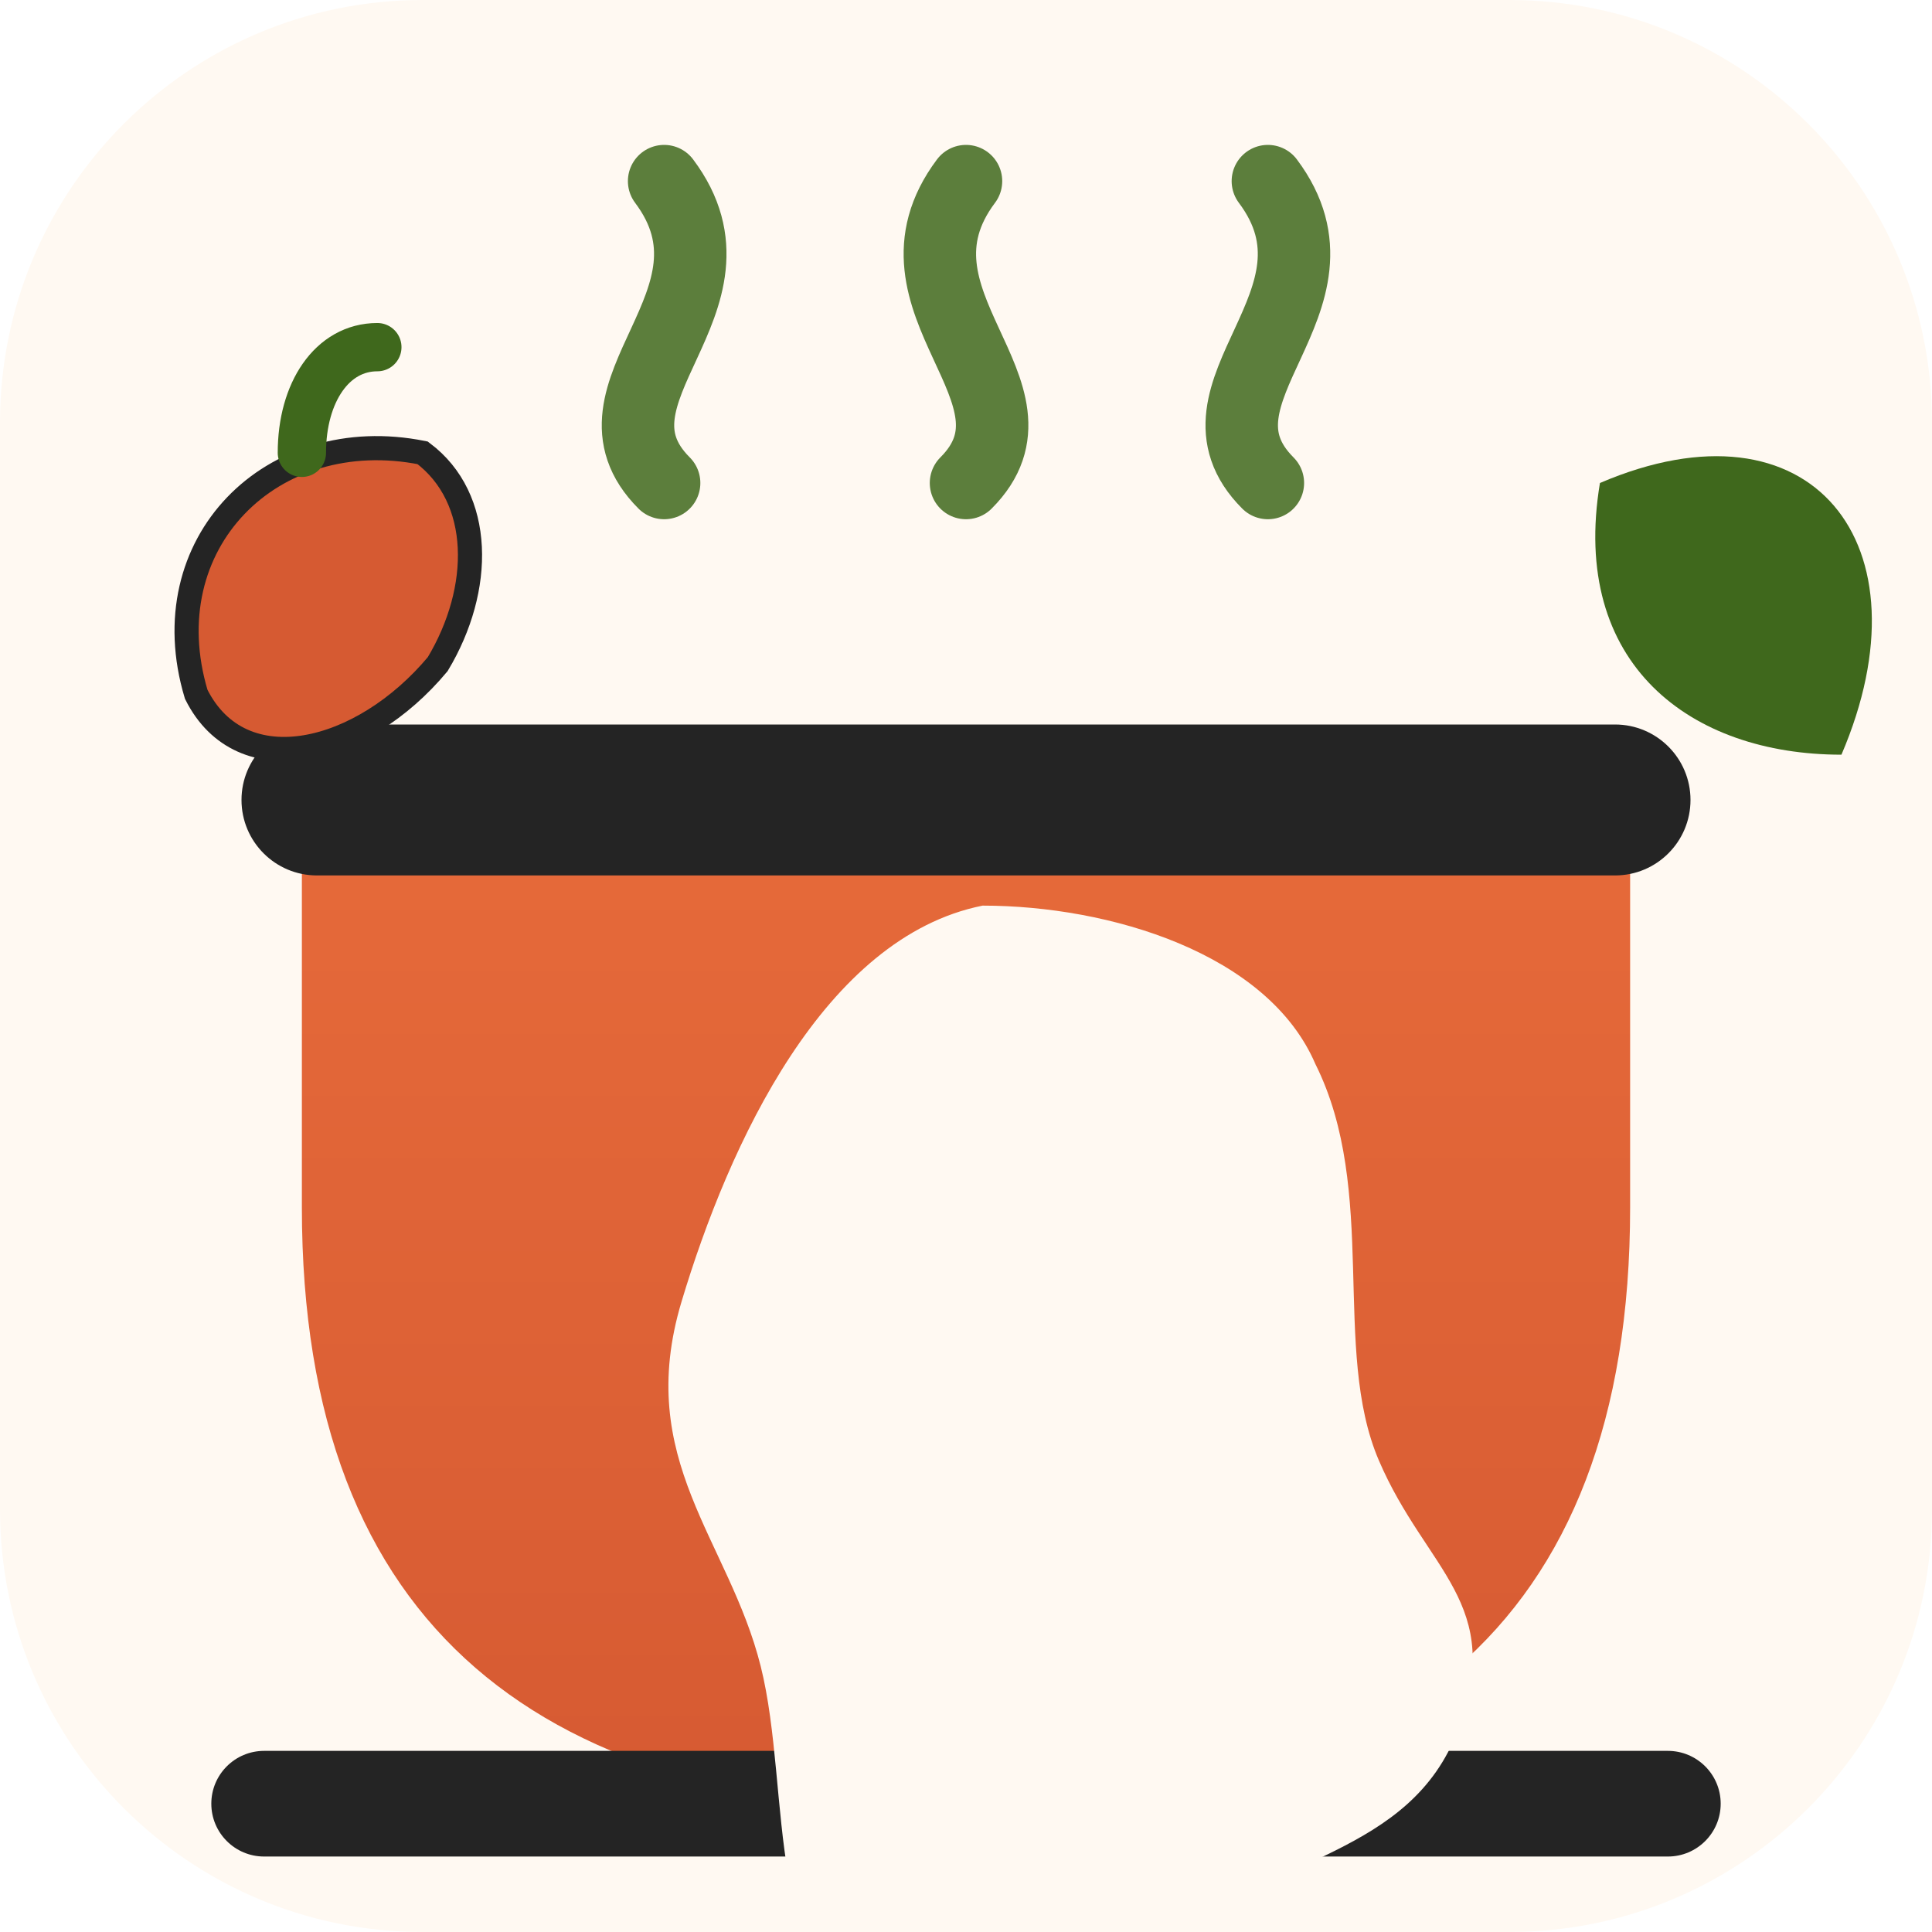
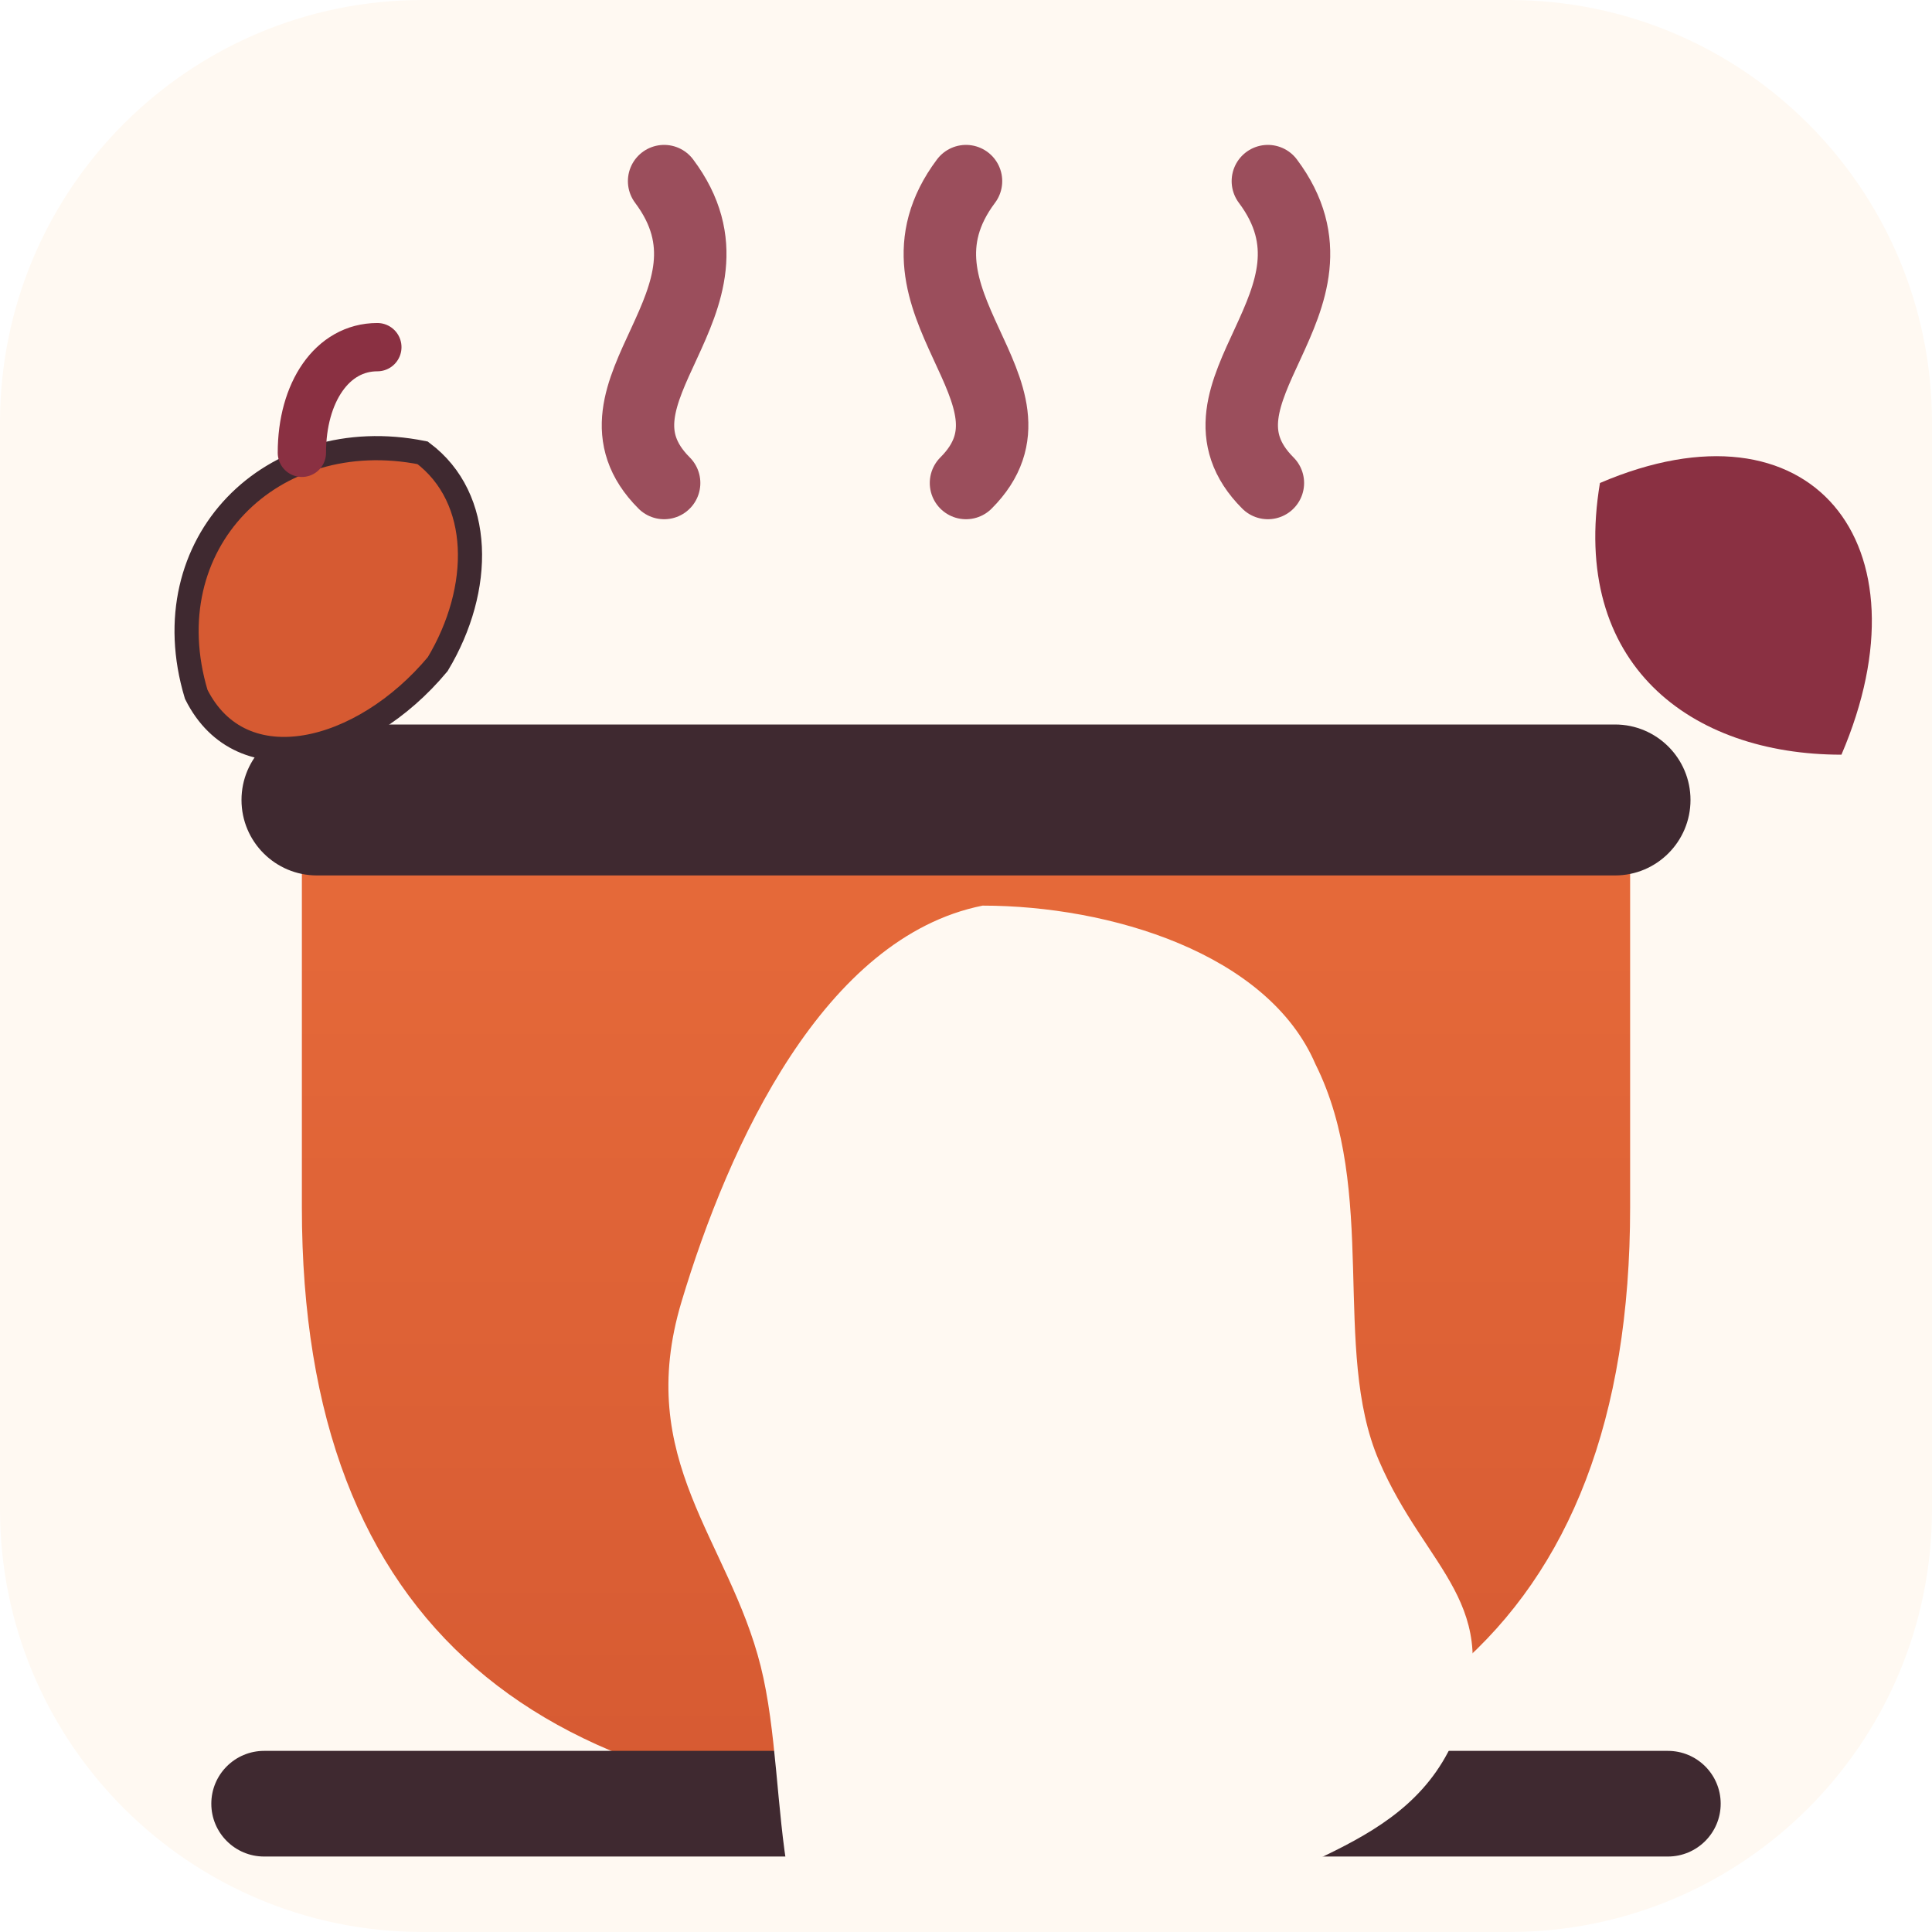
<svg xmlns="http://www.w3.org/2000/svg" width="64" height="64" viewBox="0 0 64 64" fill="none" role="img" aria-label="Je mange Africain icône">
  <defs>
    <linearGradient id="jmaPotIco" x1="0" y1="0" x2="0" y2="1">
      <stop offset="0" stop-color="#E66A3A" />
      <stop offset="1" stop-color="#D65A32" />
    </linearGradient>
  </defs>
  <rect width="64" height="64" rx="14" fill="#FFF9F2" />
-   <g stroke="#3F681C" stroke-width="2.4" stroke-linecap="round" fill="none" opacity="0.85">
+   <g stroke="#8A3042" stroke-width="2.4" stroke-linecap="round" fill="none" opacity="0.85">
    <path d="M22 16 C19 13, 25 10, 22 6" />
    <path d="M32 16 C35 13, 29 10, 32 6" />
    <path d="M42 16 C39 13, 45 10, 42 6" />
  </g>
  <path d="M10 27 H54 V40 C54 54, 46 60, 32 60 C18 60, 10 54, 10 40 Z" fill="url(#jmaPotIco)" />
-   <rect x="8" y="24" width="48" height="5" rx="2.5" fill="#242424" />
-   <rect x="7" y="58" width="50" height="3.5" rx="1.75" fill="#242424" />
+   <rect x="8" y="24" width="48" height="5" rx="2.5" fill="#3F2930" />
+   <rect x="7" y="58" width="50" height="3.5" rx="1.75" fill="#3F2930" />
  <g transform="translate(21,30) scale(1.05)">
    <path d="M11 0 C15 0, 20 1.5, 21.5 5 C23.5 9, 22 14, 23.5 17.5 C25 21, 27.5 22, 26 26 C24.5 30, 20 30, 17.5 32.5 C15 35, 12 36, 8 35 C4 34, 5 28, 4 24 C3 20, 0 17.5, 1.5 12.5 C3 7.5, 6 1, 11 0 Z" fill="#FFF9F2" />
  </g>
-   <path d="M53 16 C60 13, 64 18, 61 25 C56 25, 52 22, 53 16 Z" fill="#3F681C" />
-   <path d="M14 15 C9 14, 5 18, 6.5 23 C8 26, 12 25, 14.5 22 C16 19.5, 16 16.5, 14 15 Z" fill="#D65A32" stroke="#242424" stroke-width="0.8" />
-   <path d="M10 15 C10 13, 11 11.5, 12.5 11.5" stroke="#3F681C" stroke-width="1.6" fill="none" stroke-linecap="round" />
+   <path d="M53 16 C60 13, 64 18, 61 25 C56 25, 52 22, 53 16 Z" fill="#8A3042" />
+   <path d="M14 15 C9 14, 5 18, 6.5 23 C8 26, 12 25, 14.5 22 C16 19.5, 16 16.5, 14 15 Z" fill="#D65A32" stroke="#3F2930" stroke-width="0.8" />
+   <path d="M10 15 C10 13, 11 11.5, 12.5 11.5" stroke="#8A3042" stroke-width="1.6" fill="none" stroke-linecap="round" />
</svg>
